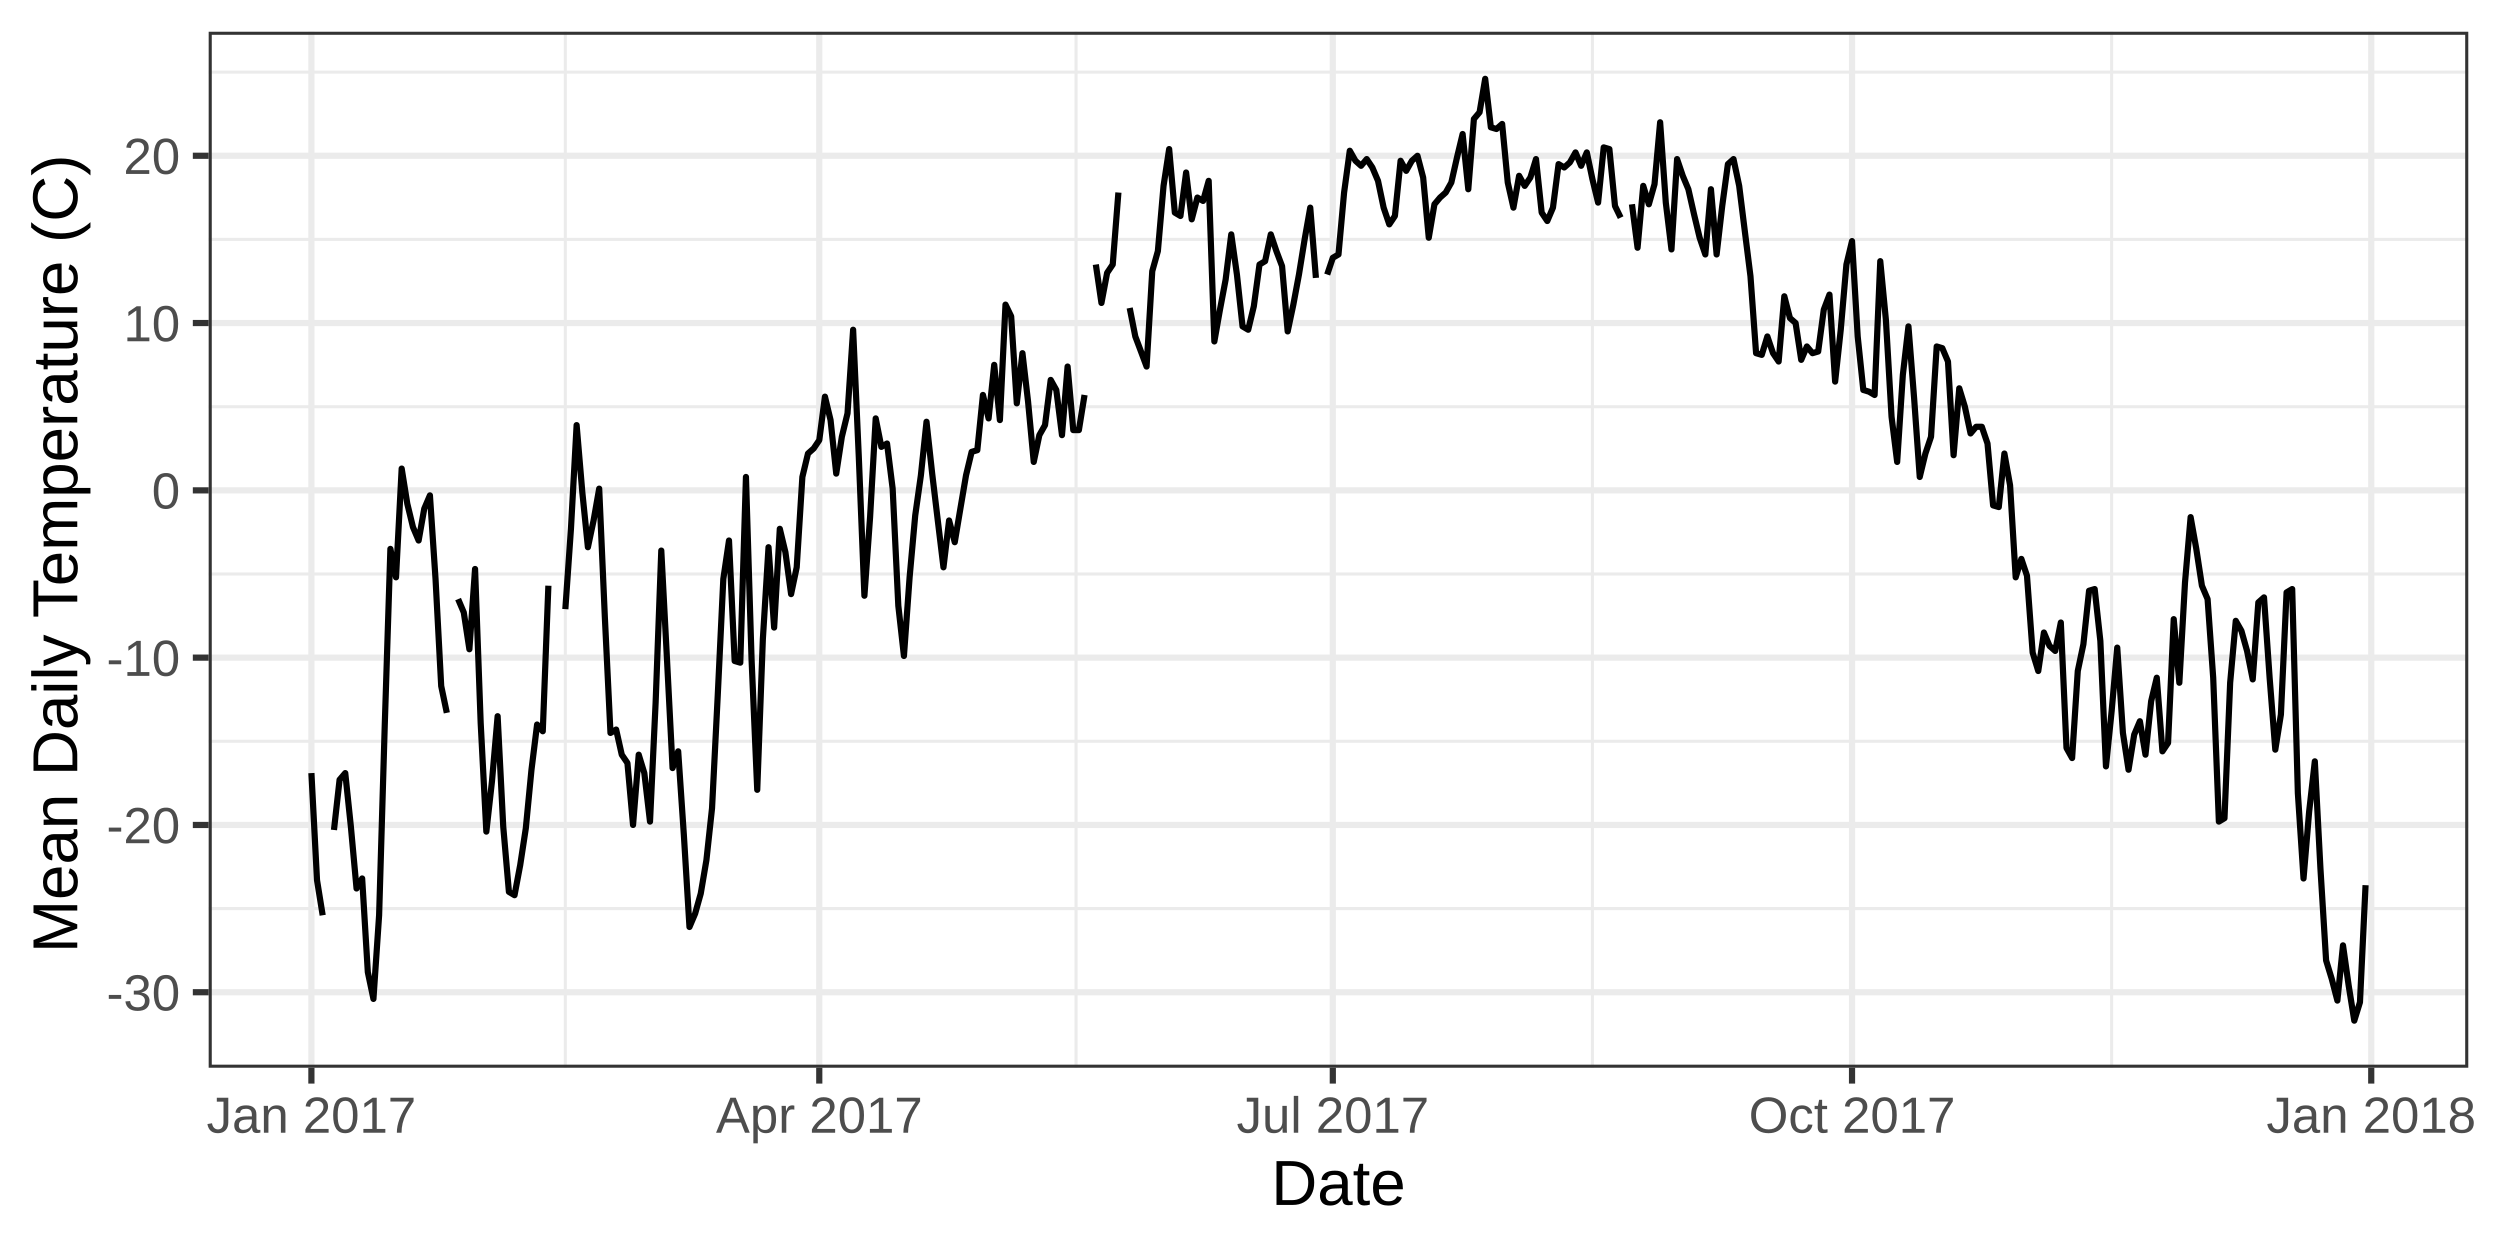
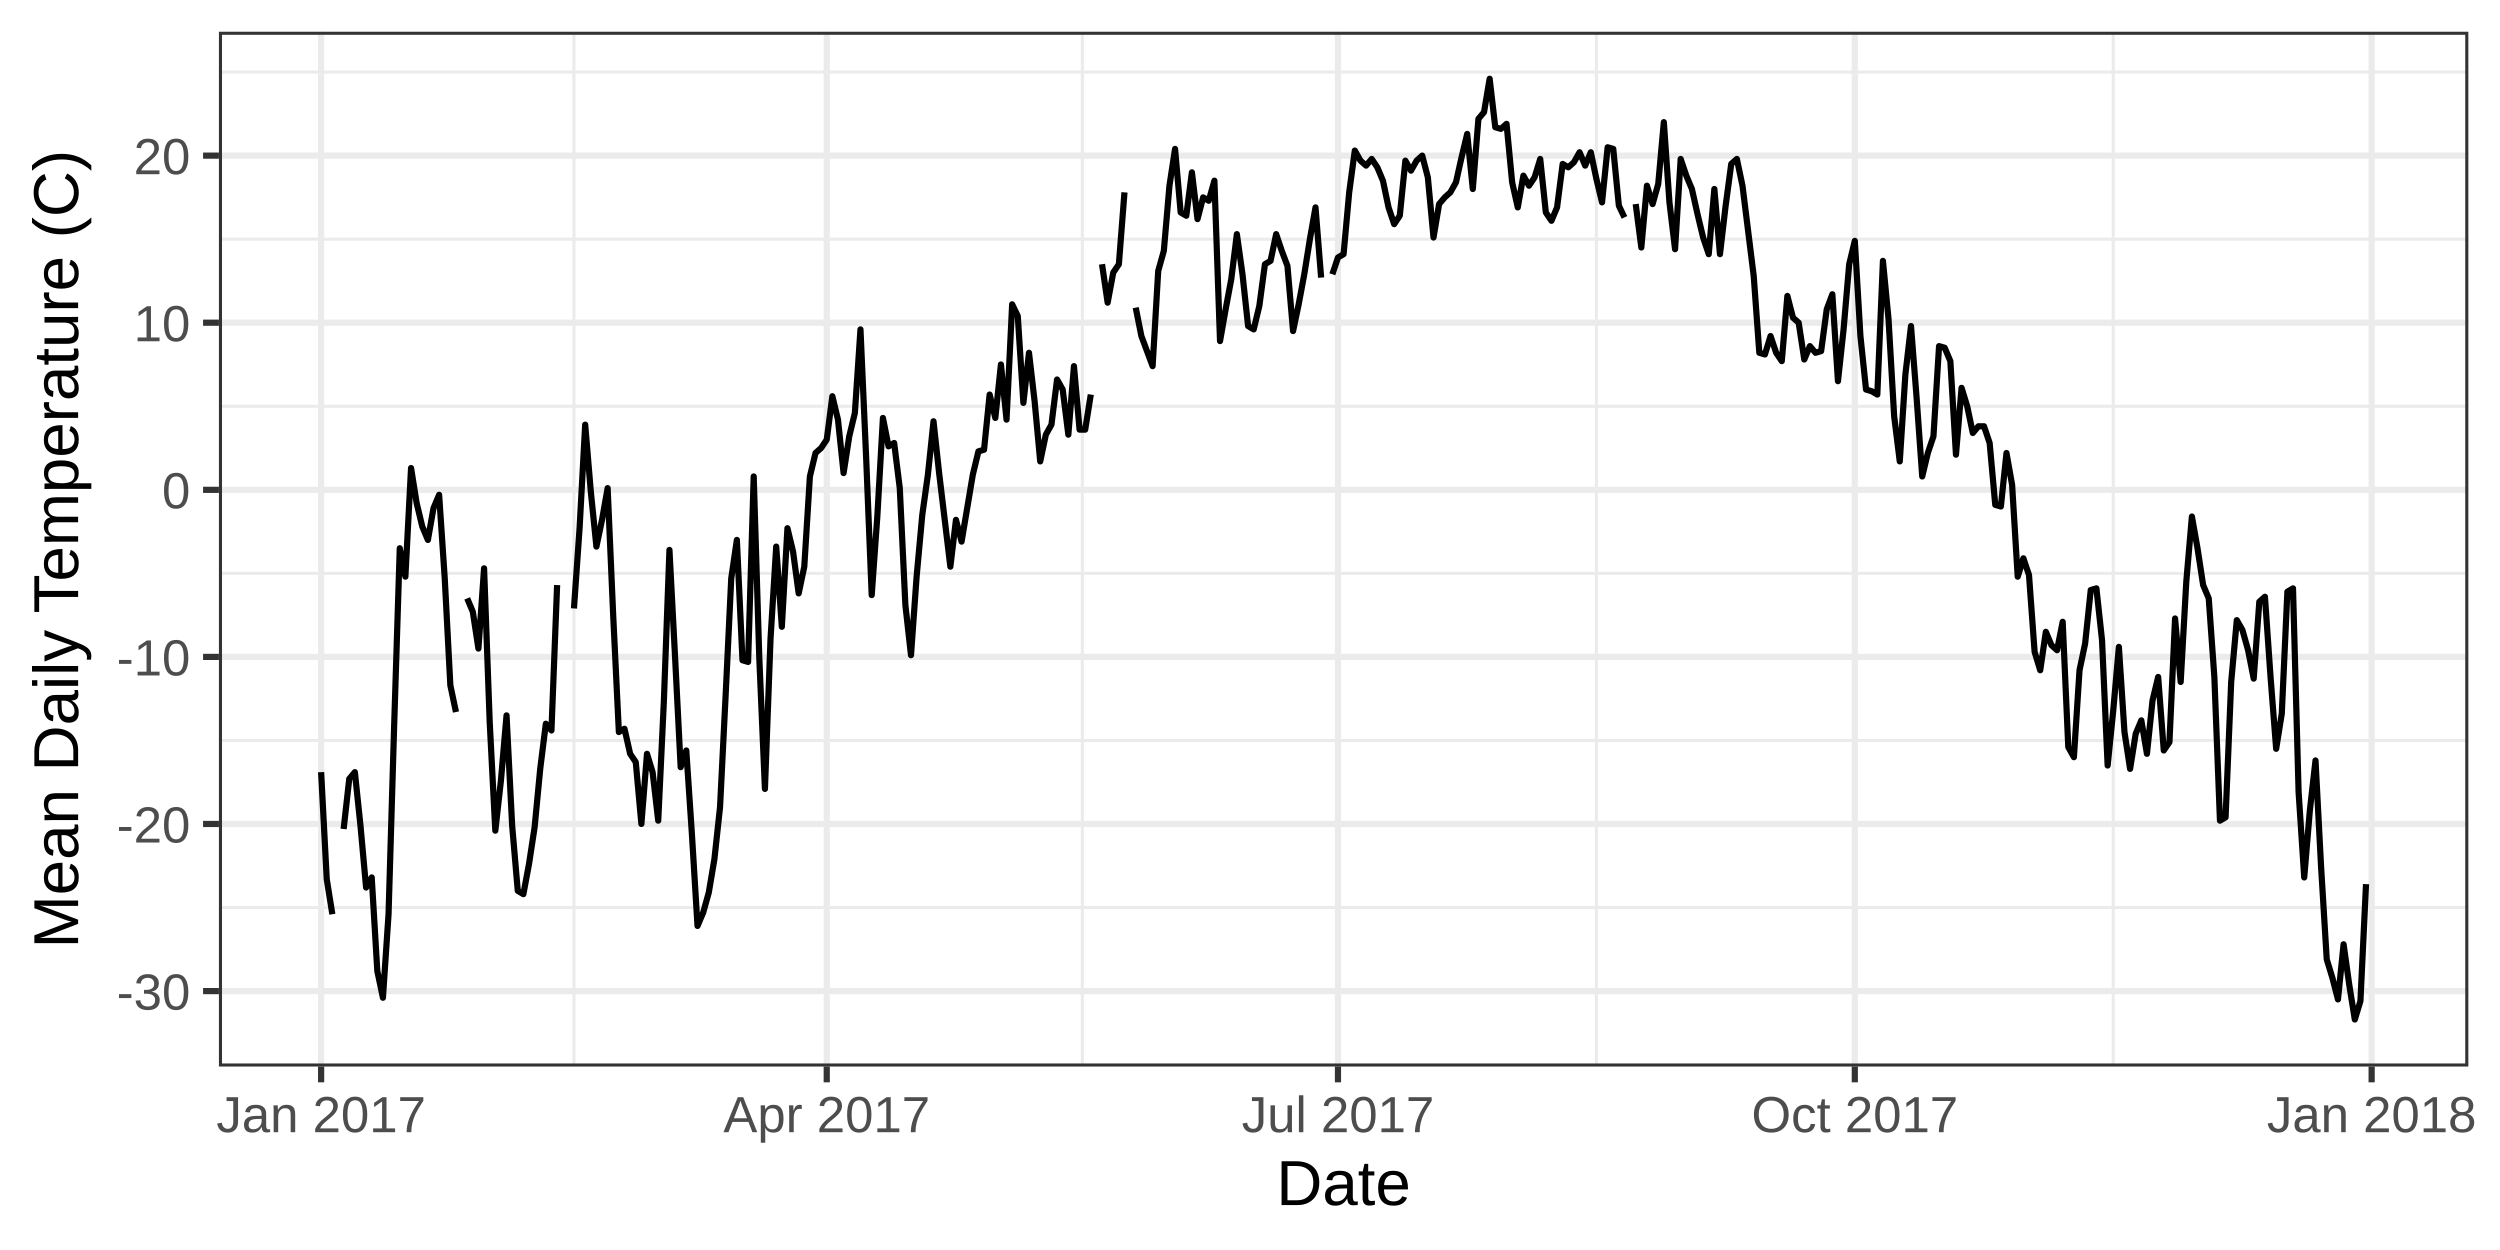
- <svg xmlns="http://www.w3.org/2000/svg" viewBox="0 0 432.00 216.00">
+ <svg xmlns="http://www.w3.org/2000/svg" class="svglite" width="432.00pt" height="216.00pt" viewBox="0 0 432.00 216.00">
  <defs>
    <style type="text/css">
-     line, polyline, polygon, path, rect, circle {
+     .svglite line, .svglite polyline, .svglite polygon, .svglite path, .svglite rect, .svglite circle {
      fill: none;
      stroke: #000000;
      stroke-linecap: round;
      stroke-linejoin: round;
      stroke-miterlimit: 10.00;
    }
  </style>
  </defs>
  <rect width="100%" height="100%" style="stroke: none; fill: #FFFFFF;" />
-   <rect x="0.00" y="0" width="432.00" height="216.00" style="stroke-width: 1.07; stroke: #FFFFFF; fill: #FFFFFF;" />
  <defs>
-     <clipPath id="cpMzYuMDZ8NDI2LjUyfDE4NC41MXw1LjQ4">
-       <rect x="36.06" y="5.48" width="390.46" height="179.03" />
-     </clipPath>
-   </defs>
-   <rect x="36.06" y="5.48" width="390.46" height="179.03" style="stroke-width: 1.07; stroke: none; fill: #FFFFFF;" clip-path="url(#cpMzYuMDZ8NDI2LjUyfDE4NC41MXw1LjQ4)" />
-   <polyline points="36.06,157.00 426.52,157.00 " style="stroke-width: 0.53; stroke: #EBEBEB; stroke-linecap: butt;" clip-path="url(#cpMzYuMDZ8NDI2LjUyfDE4NC41MXw1LjQ4)" />
-   <polyline points="36.06,128.09 426.52,128.09 " style="stroke-width: 0.53; stroke: #EBEBEB; stroke-linecap: butt;" clip-path="url(#cpMzYuMDZ8NDI2LjUyfDE4NC41MXw1LjQ4)" />
-   <polyline points="36.06,99.19 426.52,99.19 " style="stroke-width: 0.53; stroke: #EBEBEB; stroke-linecap: butt;" clip-path="url(#cpMzYuMDZ8NDI2LjUyfDE4NC41MXw1LjQ4)" />
-   <polyline points="36.06,70.28 426.52,70.28 " style="stroke-width: 0.53; stroke: #EBEBEB; stroke-linecap: butt;" clip-path="url(#cpMzYuMDZ8NDI2LjUyfDE4NC41MXw1LjQ4)" />
-   <polyline points="36.06,41.37 426.52,41.37 " style="stroke-width: 0.53; stroke: #EBEBEB; stroke-linecap: butt;" clip-path="url(#cpMzYuMDZ8NDI2LjUyfDE4NC41MXw1LjQ4)" />
-   <polyline points="36.06,12.46 426.52,12.46 " style="stroke-width: 0.53; stroke: #EBEBEB; stroke-linecap: butt;" clip-path="url(#cpMzYuMDZ8NDI2LjUyfDE4NC41MXw1LjQ4)" />
-   <polyline points="97.69,184.51 97.69,5.48 " style="stroke-width: 0.53; stroke: #EBEBEB; stroke-linecap: butt;" clip-path="url(#cpMzYuMDZ8NDI2LjUyfDE4NC41MXw1LjQ4)" />
-   <polyline points="185.94,184.51 185.94,5.48 " style="stroke-width: 0.53; stroke: #EBEBEB; stroke-linecap: butt;" clip-path="url(#cpMzYuMDZ8NDI2LjUyfDE4NC41MXw1LjQ4)" />
-   <polyline points="275.17,184.51 275.17,5.48 " style="stroke-width: 0.53; stroke: #EBEBEB; stroke-linecap: butt;" clip-path="url(#cpMzYuMDZ8NDI2LjUyfDE4NC41MXw1LjQ4)" />
-   <polyline points="364.89,184.51 364.89,5.48 " style="stroke-width: 0.53; stroke: #EBEBEB; stroke-linecap: butt;" clip-path="url(#cpMzYuMDZ8NDI2LjUyfDE4NC41MXw1LjQ4)" />
-   <polyline points="36.06,171.46 426.52,171.46 " style="stroke-width: 1.07; stroke: #EBEBEB; stroke-linecap: butt;" clip-path="url(#cpMzYuMDZ8NDI2LjUyfDE4NC41MXw1LjQ4)" />
-   <polyline points="36.06,142.55 426.52,142.55 " style="stroke-width: 1.07; stroke: #EBEBEB; stroke-linecap: butt;" clip-path="url(#cpMzYuMDZ8NDI2LjUyfDE4NC41MXw1LjQ4)" />
-   <polyline points="36.06,113.64 426.52,113.64 " style="stroke-width: 1.07; stroke: #EBEBEB; stroke-linecap: butt;" clip-path="url(#cpMzYuMDZ8NDI2LjUyfDE4NC41MXw1LjQ4)" />
-   <polyline points="36.06,84.73 426.52,84.73 " style="stroke-width: 1.07; stroke: #EBEBEB; stroke-linecap: butt;" clip-path="url(#cpMzYuMDZ8NDI2LjUyfDE4NC41MXw1LjQ4)" />
-   <polyline points="36.06,55.82 426.52,55.82 " style="stroke-width: 1.07; stroke: #EBEBEB; stroke-linecap: butt;" clip-path="url(#cpMzYuMDZ8NDI2LjUyfDE4NC41MXw1LjQ4)" />
-   <polyline points="36.06,26.92 426.52,26.92 " style="stroke-width: 1.07; stroke: #EBEBEB; stroke-linecap: butt;" clip-path="url(#cpMzYuMDZ8NDI2LjUyfDE4NC41MXw1LjQ4)" />
-   <polyline points="53.81,184.51 53.81,5.48 " style="stroke-width: 1.07; stroke: #EBEBEB; stroke-linecap: butt;" clip-path="url(#cpMzYuMDZ8NDI2LjUyfDE4NC41MXw1LjQ4)" />
-   <polyline points="141.57,184.51 141.57,5.48 " style="stroke-width: 1.07; stroke: #EBEBEB; stroke-linecap: butt;" clip-path="url(#cpMzYuMDZ8NDI2LjUyfDE4NC41MXw1LjQ4)" />
-   <polyline points="230.31,184.51 230.31,5.48 " style="stroke-width: 1.07; stroke: #EBEBEB; stroke-linecap: butt;" clip-path="url(#cpMzYuMDZ8NDI2LjUyfDE4NC41MXw1LjQ4)" />
-   <polyline points="320.03,184.51 320.03,5.48 " style="stroke-width: 1.07; stroke: #EBEBEB; stroke-linecap: butt;" clip-path="url(#cpMzYuMDZ8NDI2LjUyfDE4NC41MXw1LjQ4)" />
-   <polyline points="409.75,184.51 409.75,5.48 " style="stroke-width: 1.07; stroke: #EBEBEB; stroke-linecap: butt;" clip-path="url(#cpMzYuMDZ8NDI2LjUyfDE4NC41MXw1LjQ4)" />
-   <polyline points="53.81,133.59 54.78,152.09 55.76,158.16 " style="stroke-width: 1.07; stroke-linecap: butt;" clip-path="url(#cpMzYuMDZ8NDI2LjUyfDE4NC41MXw1LjQ4)" />
-   <polyline points="57.71,143.42 58.68,134.74 59.66,133.59 60.63,142.84 61.61,153.53 62.58,151.80 63.56,167.99 64.53,172.61 65.51,158.16 66.48,125.49 67.46,94.85 68.43,99.76 69.41,80.97 70.38,87.04 71.36,91.09 72.34,93.40 73.31,87.91 74.29,85.60 75.26,100.05 76.24,118.55 77.21,123.18 " style="stroke-width: 1.07; stroke-linecap: butt;" clip-path="url(#cpMzYuMDZ8NDI2LjUyfDE4NC41MXw1LjQ4)" />
-   <polyline points="79.16,103.52 80.14,105.83 81.11,112.19 82.09,98.32 83.06,124.91 84.04,143.70 85.01,135.03 85.99,123.76 86.96,142.84 87.94,154.11 88.91,154.69 89.89,149.49 90.86,143.13 91.84,133.01 92.81,125.20 93.79,126.36 94.76,101.21 " style="stroke-width: 1.07; stroke-linecap: butt;" clip-path="url(#cpMzYuMDZ8NDI2LjUyfDE4NC41MXw1LjQ4)" />
-   <polyline points="97.69,105.26 98.66,91.38 99.64,73.46 100.62,85.02 101.59,94.56 102.57,89.94 103.54,84.44 104.52,106.70 105.49,126.65 106.47,126.07 107.44,130.41 108.42,131.85 109.39,142.55 110.37,130.41 111.34,133.59 112.32,141.97 113.29,121.45 114.27,95.14 115.24,113.64 116.22,132.72 117.19,129.83 118.17,144.28 119.14,160.18 120.12,157.87 121.09,154.40 122.07,148.62 123.04,139.66 124.02,120.29 124.99,100.05 125.97,93.40 126.95,114.22 127.92,114.51 128.90,82.42 129.87,113.93 130.85,136.48 131.82,110.46 132.80,94.56 133.77,108.44 134.75,91.38 135.72,95.43 136.70,102.66 137.67,98.03 138.65,82.42 139.62,78.37 140.60,77.50 141.57,76.06 142.55,68.54 143.52,72.59 144.50,81.84 145.47,75.48 146.45,71.43 147.42,56.98 148.40,78.95 149.37,102.94 150.35,89.36 151.32,72.30 152.30,77.22 153.28,76.64 154.25,84.44 155.23,104.68 156.20,113.35 157.18,99.76 158.15,89.07 159.13,82.13 160.10,72.88 161.08,81.84 162.05,89.94 163.03,98.03 164.00,89.94 164.98,93.69 165.95,87.91 166.93,82.13 167.90,78.08 168.88,77.79 169.85,68.25 170.83,72.30 171.80,63.05 172.78,72.59 173.75,52.64 174.73,54.67 175.70,69.70 176.68,61.03 177.65,69.41 178.63,79.82 179.60,75.19 180.58,73.46 181.56,65.65 182.53,67.39 183.51,75.19 184.48,63.34 185.46,74.32 186.43,74.32 187.41,68.25 " style="stroke-width: 1.07; stroke-linecap: butt;" clip-path="url(#cpMzYuMDZ8NDI2LjUyfDE4NC41MXw1LjQ4)" />
-   <polyline points="189.36,45.71 190.33,52.35 191.31,47.15 192.28,45.71 193.26,33.27 " style="stroke-width: 1.07; stroke-linecap: butt;" clip-path="url(#cpMzYuMDZ8NDI2LjUyfDE4NC41MXw1LjQ4)" />
-   <polyline points="195.21,53.22 196.18,58.14 197.16,60.74 198.13,63.34 199.11,46.86 200.08,43.39 201.06,32.12 202.03,25.76 203.01,36.74 203.98,37.32 204.96,29.81 205.93,37.90 206.91,34.14 207.89,34.72 208.86,31.25 209.84,59.00 210.81,53.51 211.79,48.31 212.76,40.50 213.74,47.44 214.71,56.40 215.69,56.98 216.66,52.93 217.64,45.71 218.61,45.13 219.59,40.50 220.56,43.39 221.54,45.99 222.51,57.27 223.49,52.64 224.46,47.44 225.44,41.37 226.41,35.88 227.39,48.02 " style="stroke-width: 1.07; stroke-linecap: butt;" clip-path="url(#cpMzYuMDZ8NDI2LjUyfDE4NC41MXw1LjQ4)" />
-   <polyline points="229.34,47.44 230.31,44.55 231.29,43.97 232.26,33.27 233.24,26.05 234.22,27.78 235.19,28.65 236.17,27.49 237.14,28.94 238.12,31.25 239.09,35.88 240.07,38.77 241.04,37.32 242.02,27.78 242.99,29.52 243.97,27.78 244.94,26.92 245.92,30.67 246.89,41.08 247.87,35.30 248.84,34.14 249.82,33.27 250.79,31.54 251.77,27.20 252.74,23.16 253.72,32.70 254.69,20.56 255.67,19.40 256.64,13.62 257.62,22.00 258.59,22.29 259.57,21.42 260.54,31.54 261.52,35.88 262.50,30.38 263.47,32.12 264.45,30.67 265.42,27.49 266.40,36.74 267.37,38.19 268.35,35.88 269.32,28.36 270.30,28.94 271.27,28.07 272.25,26.34 273.22,28.65 274.20,26.34 275.17,30.96 276.15,35.01 277.12,25.47 278.10,25.76 279.07,35.59 280.05,37.61 " style="stroke-width: 1.07; stroke-linecap: butt;" clip-path="url(#cpMzYuMDZ8NDI2LjUyfDE4NC41MXw1LjQ4)" />
-   <polyline points="282.00,35.30 282.97,42.81 283.95,32.12 284.92,35.30 285.90,31.83 286.87,21.13 287.85,35.01 288.83,43.10 289.80,27.49 290.78,30.38 291.75,32.70 292.73,37.03 293.70,41.08 294.68,43.97 295.65,32.70 296.63,43.97 297.60,35.59 298.58,28.36 299.55,27.49 300.53,32.12 301.50,39.92 302.48,47.73 303.45,61.03 304.43,61.32 305.40,58.14 306.38,61.03 307.35,62.47 308.33,51.20 309.30,54.96 310.28,55.82 311.25,62.18 312.23,59.87 313.20,61.03 314.18,60.74 315.15,53.51 316.13,50.91 317.11,65.94 318.08,56.98 319.06,45.71 320.03,41.66 321.01,58.14 321.98,67.39 322.96,67.68 323.93,68.25 324.91,45.13 325.88,55.25 326.86,72.01 327.83,79.82 328.81,64.79 329.78,56.40 330.76,68.83 331.73,82.42 332.71,78.37 333.68,75.48 334.66,59.87 335.63,60.16 336.61,62.47 337.58,78.66 338.56,67.10 339.53,70.28 340.51,74.90 341.48,73.75 342.46,73.75 343.44,76.64 344.41,87.33 345.39,87.62 346.36,78.37 347.34,83.86 348.31,99.76 349.29,96.58 350.26,99.48 351.24,112.77 352.21,115.95 353.19,109.30 354.16,111.62 355.14,112.48 356.11,107.57 357.09,129.25 358.06,130.99 359.04,115.95 360.01,111.33 360.99,102.08 361.96,101.79 362.94,110.75 363.91,132.43 364.89,122.89 365.86,111.91 366.84,126.65 367.81,133.01 368.79,126.94 369.77,124.63 370.74,130.41 371.72,121.16 372.69,117.11 373.67,129.83 374.64,128.38 375.62,106.99 376.59,117.98 377.57,100.63 378.54,89.36 379.52,94.85 380.49,101.21 381.47,103.52 382.44,117.11 383.42,141.97 384.39,141.39 385.37,117.98 386.34,107.28 387.32,109.01 388.29,112.48 389.27,117.40 390.24,104.10 391.22,103.23 392.19,117.11 393.17,129.54 394.14,123.47 395.12,102.37 396.09,101.79 397.07,137.06 398.05,151.80 399.02,140.24 400.00,131.56 400.97,150.06 401.95,165.96 402.92,169.14 403.90,172.90 404.87,163.36 405.85,170.30 406.82,176.37 407.80,173.19 408.77,152.96 " style="stroke-width: 1.07; stroke-linecap: butt;" clip-path="url(#cpMzYuMDZ8NDI2LjUyfDE4NC41MXw1LjQ4)" />
-   <rect x="36.06" y="5.48" width="390.46" height="179.03" style="stroke-width: 1.07; stroke: #333333;" clip-path="url(#cpMzYuMDZ8NDI2LjUyfDE4NC41MXw1LjQ4)" />
-   <defs>
-     <clipPath id="cpMC4wMHw0MzIuMDB8MjE2LjAwfDAuMDA=">
+     <clipPath id="cpMC4wMHw0MzIuMDB8MC4wMHwyMTYuMDA=">
      <rect x="0.00" y="0.00" width="432.00" height="216.00" />
    </clipPath>
  </defs>
-   <g clip-path="url(#cpMC4wMHw0MzIuMDB8MjE2LjAwfDAuMDA=)">
-     <text x="18.41" y="174.61" style="font-size: 8.80px; fill: #4D4D4D; font-family: Arial;" textLength="12.72px" lengthAdjust="spacingAndGlyphs">-30</text>
+   <g clip-path="url(#cpMC4wMHw0MzIuMDB8MC4wMHwyMTYuMDA=)">
+     <rect x="0" y="0.00" width="432.00" height="216.00" style="stroke-width: 1.07; stroke: #FFFFFF; fill: #FFFFFF;" />
  </g>
-   <g clip-path="url(#cpMC4wMHw0MzIuMDB8MjE2LjAwfDAuMDA=)">
-     <text x="18.41" y="145.70" style="font-size: 8.80px; fill: #4D4D4D; font-family: Arial;" textLength="12.72px" lengthAdjust="spacingAndGlyphs">-20</text>
+   <defs>
+     <clipPath id="cpMzcuODN8NDI2LjUyfDUuNDh8MTg0LjI5">
+       <rect x="37.83" y="5.48" width="388.70" height="178.82" />
+     </clipPath>
+   </defs>
+   <g clip-path="url(#cpMzcuODN8NDI2LjUyfDUuNDh8MTg0LjI5)">
+     <rect x="37.83" y="5.48" width="388.70" height="178.82" style="stroke-width: 1.07; stroke: none; fill: #FFFFFF;" />
+     <polyline points="37.83,156.82 426.52,156.82 " style="stroke-width: 0.53; stroke: #EBEBEB; stroke-linecap: butt;" />
+     <polyline points="37.83,127.95 426.52,127.95 " style="stroke-width: 0.53; stroke: #EBEBEB; stroke-linecap: butt;" />
+     <polyline points="37.83,99.07 426.52,99.07 " style="stroke-width: 0.53; stroke: #EBEBEB; stroke-linecap: butt;" />
+     <polyline points="37.83,70.20 426.52,70.20 " style="stroke-width: 0.53; stroke: #EBEBEB; stroke-linecap: butt;" />
+     <polyline points="37.83,41.33 426.52,41.33 " style="stroke-width: 0.53; stroke: #EBEBEB; stroke-linecap: butt;" />
+     <polyline points="37.83,12.45 426.52,12.45 " style="stroke-width: 0.53; stroke: #EBEBEB; stroke-linecap: butt;" />
+     <polyline points="99.18,184.29 99.18,5.48 " style="stroke-width: 0.53; stroke: #EBEBEB; stroke-linecap: butt;" />
+     <polyline points="187.03,184.29 187.03,5.48 " style="stroke-width: 0.53; stroke: #EBEBEB; stroke-linecap: butt;" />
+     <polyline points="275.86,184.29 275.86,5.48 " style="stroke-width: 0.53; stroke: #EBEBEB; stroke-linecap: butt;" />
+     <polyline points="365.17,184.29 365.17,5.48 " style="stroke-width: 0.53; stroke: #EBEBEB; stroke-linecap: butt;" />
+     <polyline points="37.83,171.26 426.52,171.26 " style="stroke-width: 1.07; stroke: #EBEBEB; stroke-linecap: butt;" />
+     <polyline points="37.83,142.38 426.52,142.38 " style="stroke-width: 1.07; stroke: #EBEBEB; stroke-linecap: butt;" />
+     <polyline points="37.83,113.51 426.52,113.51 " style="stroke-width: 1.07; stroke: #EBEBEB; stroke-linecap: butt;" />
+     <polyline points="37.83,84.64 426.52,84.64 " style="stroke-width: 1.07; stroke: #EBEBEB; stroke-linecap: butt;" />
+     <polyline points="37.83,55.76 426.52,55.76 " style="stroke-width: 1.07; stroke: #EBEBEB; stroke-linecap: butt;" />
+     <polyline points="37.83,26.89 426.52,26.89 " style="stroke-width: 1.07; stroke: #EBEBEB; stroke-linecap: butt;" />
+     <polyline points="55.49,184.29 55.49,5.48 " style="stroke-width: 1.07; stroke: #EBEBEB; stroke-linecap: butt;" />
+     <polyline points="142.86,184.29 142.86,5.48 " style="stroke-width: 1.07; stroke: #EBEBEB; stroke-linecap: butt;" />
+     <polyline points="231.20,184.29 231.20,5.48 " style="stroke-width: 1.07; stroke: #EBEBEB; stroke-linecap: butt;" />
+     <polyline points="320.51,184.29 320.51,5.48 " style="stroke-width: 1.07; stroke: #EBEBEB; stroke-linecap: butt;" />
+     <polyline points="409.82,184.29 409.82,5.48 " style="stroke-width: 1.07; stroke: #EBEBEB; stroke-linecap: butt;" />
+     <polyline points="55.49,133.43 56.46,151.91 57.43,157.98 " style="stroke-width: 1.07; stroke-linecap: butt;" />
+     <polyline points="59.38,143.25 60.35,134.59 61.32,133.43 62.29,142.67 63.26,153.36 64.23,151.62 65.20,167.79 66.17,172.41 67.14,157.98 68.11,125.35 69.08,94.74 70.05,99.65 71.03,80.88 72.00,86.95 72.97,90.99 73.94,93.30 74.91,87.81 75.88,85.50 76.85,99.94 77.82,118.42 78.79,123.04 " style="stroke-width: 1.07; stroke-linecap: butt;" />
+     <polyline points="80.73,103.40 81.70,105.71 82.67,112.07 83.65,98.21 84.62,124.77 85.59,143.54 86.56,134.88 87.53,123.62 88.50,142.67 89.47,153.93 90.44,154.51 91.41,149.31 92.38,142.96 93.35,132.86 94.32,125.06 95.29,126.22 96.27,101.10 " style="stroke-width: 1.07; stroke-linecap: butt;" />
+     <polyline points="99.18,105.14 100.15,91.28 101.12,73.38 102.09,84.93 103.06,94.45 104.03,89.83 105.00,84.35 105.97,106.58 106.94,126.50 107.91,125.93 108.89,130.26 109.86,131.70 110.83,142.38 111.80,130.26 112.77,133.43 113.74,141.81 114.71,121.31 115.68,95.03 116.65,113.51 117.62,132.57 118.59,129.68 119.56,144.12 120.53,160.00 121.51,157.69 122.48,154.22 123.45,148.45 124.42,139.50 125.39,120.15 126.36,99.94 127.33,93.30 128.30,114.09 129.27,114.38 130.24,82.33 131.21,113.80 132.18,136.32 133.15,110.33 134.13,94.45 135.10,108.31 136.07,91.28 137.04,95.32 138.01,102.54 138.98,97.92 139.95,82.33 140.92,78.28 141.89,77.42 142.86,75.97 143.83,68.47 144.80,72.51 145.77,81.75 146.75,75.40 147.72,71.36 148.69,56.92 149.66,78.86 150.63,102.83 151.60,89.26 152.57,72.22 153.54,77.13 154.51,76.55 155.48,84.35 156.45,104.56 157.42,113.22 158.39,99.65 159.37,88.97 160.34,82.04 161.31,72.80 162.28,81.75 163.25,89.83 164.22,97.92 165.19,89.83 166.16,93.59 167.13,87.81 168.10,82.04 169.07,78.00 170.04,77.71 171.01,68.18 171.99,72.22 172.96,62.98 173.93,72.51 174.90,52.59 175.87,54.61 176.84,69.62 177.81,60.96 178.78,69.33 179.75,79.73 180.72,75.11 181.69,73.38 182.66,65.58 183.63,67.31 184.61,75.11 185.58,63.27 186.55,74.24 187.52,74.24 188.49,68.18 " style="stroke-width: 1.07; stroke-linecap: butt;" />
+     <polyline points="190.43,45.66 191.40,52.30 192.37,47.10 193.34,45.66 194.31,33.24 " style="stroke-width: 1.07; stroke-linecap: butt;" />
+     <polyline points="196.25,53.16 197.23,58.07 198.20,60.67 199.17,63.27 200.14,46.81 201.11,43.35 202.08,32.09 203.05,25.73 204.02,36.71 204.99,37.28 205.96,29.78 206.93,37.86 207.90,34.11 208.87,34.69 209.85,31.22 210.82,58.94 211.79,53.45 212.76,48.26 213.73,40.46 214.70,47.39 215.67,56.34 216.64,56.92 217.61,52.88 218.58,45.66 219.55,45.08 220.52,40.46 221.49,43.35 222.47,45.95 223.44,57.21 224.41,52.59 225.38,47.39 226.35,41.33 227.32,35.84 228.29,47.97 " style="stroke-width: 1.07; stroke-linecap: butt;" />
+     <polyline points="230.23,47.39 231.20,44.50 232.17,43.92 233.14,33.24 234.11,26.02 235.09,27.76 236.06,28.62 237.03,27.47 238.00,28.91 238.97,31.22 239.94,35.84 240.91,38.73 241.88,37.28 242.85,27.76 243.82,29.49 244.79,27.76 245.76,26.89 246.73,30.64 247.71,41.04 248.68,35.26 249.65,34.11 250.62,33.24 251.59,31.51 252.56,27.18 253.53,23.14 254.50,32.66 255.47,20.54 256.44,19.38 257.41,13.61 258.38,21.98 259.35,22.27 260.33,21.40 261.30,31.51 262.27,35.84 263.24,30.35 264.21,32.09 265.18,30.64 266.15,27.47 267.12,36.71 268.09,38.15 269.06,35.84 270.03,28.33 271.00,28.91 271.97,28.04 272.95,26.31 273.92,28.62 274.89,26.31 275.86,30.93 276.83,34.97 277.80,25.45 278.77,25.73 279.74,35.55 280.71,37.57 " style="stroke-width: 1.07; stroke-linecap: butt;" />
+     <polyline points="282.65,35.26 283.62,42.77 284.59,32.09 285.57,35.26 286.54,31.80 287.51,21.11 288.48,34.97 289.45,43.06 290.42,27.47 291.39,30.35 292.36,32.66 293.33,37.00 294.30,41.04 295.27,43.92 296.24,32.66 297.21,43.92 298.19,35.55 299.16,28.33 300.13,27.47 301.10,32.09 302.07,39.88 303.04,47.68 304.01,60.96 304.98,61.25 305.95,58.07 306.92,60.96 307.89,62.40 308.86,51.14 309.83,54.90 310.81,55.76 311.78,62.12 312.75,59.81 313.72,60.96 314.69,60.67 315.66,53.45 316.63,50.85 317.60,65.87 318.57,56.92 319.54,45.66 320.51,41.62 321.48,58.07 322.45,67.31 323.42,67.60 324.40,68.18 325.37,45.08 326.34,55.19 327.31,71.93 328.28,79.73 329.25,64.71 330.22,56.34 331.19,68.76 332.16,82.33 333.13,78.28 334.10,75.40 335.07,59.81 336.04,60.09 337.02,62.40 337.99,78.57 338.96,67.02 339.93,70.20 340.90,74.82 341.87,73.66 342.84,73.66 343.81,76.55 344.78,87.24 345.75,87.52 346.72,78.28 347.69,83.77 348.66,99.65 349.64,96.48 350.61,99.36 351.58,112.64 352.55,115.82 353.52,109.18 354.49,111.49 355.46,112.36 356.43,107.45 357.40,129.10 358.37,130.84 359.34,115.82 360.31,111.20 361.28,101.96 362.26,101.67 363.23,110.62 364.20,132.28 365.17,122.75 366.14,111.78 367.11,126.50 368.08,132.86 369.05,126.79 370.02,124.48 370.99,130.26 371.96,121.02 372.93,116.98 373.90,129.68 374.88,128.24 375.85,106.87 376.82,117.84 377.79,100.52 378.76,89.26 379.73,94.74 380.70,101.10 381.67,103.40 382.64,116.98 383.61,141.81 384.58,141.23 385.55,117.84 386.52,107.16 387.50,108.89 388.47,112.36 389.44,117.26 390.41,103.98 391.38,103.12 392.35,116.98 393.32,129.39 394.29,123.33 395.26,102.25 396.23,101.67 397.20,136.90 398.17,151.62 399.14,140.07 400.12,131.41 401.09,149.89 402.06,165.77 403.03,168.95 404.00,172.70 404.97,163.17 405.94,170.10 406.91,176.17 407.88,172.99 408.85,152.78 " style="stroke-width: 1.07; stroke-linecap: butt;" />
+     <rect x="37.83" y="5.48" width="388.70" height="178.82" style="stroke-width: 1.07; stroke: #333333;" />
  </g>
-   <g clip-path="url(#cpMC4wMHw0MzIuMDB8MjE2LjAwfDAuMDA=)">
-     <text x="18.41" y="116.79" style="font-size: 8.80px; fill: #4D4D4D; font-family: Arial;" textLength="12.72px" lengthAdjust="spacingAndGlyphs">-10</text>
-   </g>
-   <g clip-path="url(#cpMC4wMHw0MzIuMDB8MjE2LjAwfDAuMDA=)">
-     <text x="26.23" y="87.88" style="font-size: 8.80px; fill: #4D4D4D; font-family: Arial;" textLength="4.89px" lengthAdjust="spacingAndGlyphs">0</text>
-   </g>
-   <g clip-path="url(#cpMC4wMHw0MzIuMDB8MjE2LjAwfDAuMDA=)">
-     <text x="21.34" y="58.97" style="font-size: 8.80px; fill: #4D4D4D; font-family: Arial;" textLength="9.79px" lengthAdjust="spacingAndGlyphs">10</text>
-   </g>
-   <g clip-path="url(#cpMC4wMHw0MzIuMDB8MjE2LjAwfDAuMDA=)">
-     <text x="21.34" y="30.06" style="font-size: 8.80px; fill: #4D4D4D; font-family: Arial;" textLength="9.79px" lengthAdjust="spacingAndGlyphs">20</text>
-   </g>
-   <polyline points="33.32,171.46 36.06,171.46 " style="stroke-width: 1.07; stroke: #333333; stroke-linecap: butt;" clip-path="url(#cpMC4wMHw0MzIuMDB8MjE2LjAwfDAuMDA=)" />
-   <polyline points="33.32,142.55 36.06,142.55 " style="stroke-width: 1.07; stroke: #333333; stroke-linecap: butt;" clip-path="url(#cpMC4wMHw0MzIuMDB8MjE2LjAwfDAuMDA=)" />
-   <polyline points="33.32,113.64 36.06,113.64 " style="stroke-width: 1.07; stroke: #333333; stroke-linecap: butt;" clip-path="url(#cpMC4wMHw0MzIuMDB8MjE2LjAwfDAuMDA=)" />
-   <polyline points="33.32,84.73 36.06,84.73 " style="stroke-width: 1.07; stroke: #333333; stroke-linecap: butt;" clip-path="url(#cpMC4wMHw0MzIuMDB8MjE2LjAwfDAuMDA=)" />
-   <polyline points="33.32,55.82 36.06,55.82 " style="stroke-width: 1.07; stroke: #333333; stroke-linecap: butt;" clip-path="url(#cpMC4wMHw0MzIuMDB8MjE2LjAwfDAuMDA=)" />
-   <polyline points="33.32,26.92 36.06,26.92 " style="stroke-width: 1.07; stroke: #333333; stroke-linecap: butt;" clip-path="url(#cpMC4wMHw0MzIuMDB8MjE2LjAwfDAuMDA=)" />
-   <polyline points="53.81,187.25 53.81,184.51 " style="stroke-width: 1.07; stroke: #333333; stroke-linecap: butt;" clip-path="url(#cpMC4wMHw0MzIuMDB8MjE2LjAwfDAuMDA=)" />
-   <polyline points="141.57,187.25 141.57,184.51 " style="stroke-width: 1.07; stroke: #333333; stroke-linecap: butt;" clip-path="url(#cpMC4wMHw0MzIuMDB8MjE2LjAwfDAuMDA=)" />
-   <polyline points="230.31,187.25 230.31,184.51 " style="stroke-width: 1.07; stroke: #333333; stroke-linecap: butt;" clip-path="url(#cpMC4wMHw0MzIuMDB8MjE2LjAwfDAuMDA=)" />
-   <polyline points="320.03,187.25 320.03,184.51 " style="stroke-width: 1.07; stroke: #333333; stroke-linecap: butt;" clip-path="url(#cpMC4wMHw0MzIuMDB8MjE2LjAwfDAuMDA=)" />
-   <polyline points="409.75,187.25 409.75,184.51 " style="stroke-width: 1.07; stroke: #333333; stroke-linecap: butt;" clip-path="url(#cpMC4wMHw0MzIuMDB8MjE2LjAwfDAuMDA=)" />
-   <g clip-path="url(#cpMC4wMHw0MzIuMDB8MjE2LjAwfDAuMDA=)">
-     <text x="35.70" y="195.74" style="font-size: 8.80px; fill: #4D4D4D; font-family: Arial;" textLength="36.21px" lengthAdjust="spacingAndGlyphs">Jan 2017</text>
-   </g>
-   <g clip-path="url(#cpMC4wMHw0MzIuMDB8MjE2LjAwfDAuMDA=)">
-     <text x="123.72" y="195.74" style="font-size: 8.80px; fill: #4D4D4D; font-family: Arial;" textLength="35.72px" lengthAdjust="spacingAndGlyphs">Apr 2017</text>
-   </g>
-   <g clip-path="url(#cpMC4wMHw0MzIuMDB8MjE2LjAwfDAuMDA=)">
-     <text x="213.68" y="195.74" style="font-size: 8.80px; fill: #4D4D4D; font-family: Arial;" textLength="33.27px" lengthAdjust="spacingAndGlyphs">Jul 2017</text>
-   </g>
-   <g clip-path="url(#cpMC4wMHw0MzIuMDB8MjE2LjAwfDAuMDA=)">
-     <text x="302.18" y="195.74" style="font-size: 8.80px; fill: #4D4D4D; font-family: Arial;" textLength="35.71px" lengthAdjust="spacingAndGlyphs">Oct 2017</text>
-   </g>
-   <g clip-path="url(#cpMC4wMHw0MzIuMDB8MjE2LjAwfDAuMDA=)">
-     <text x="391.64" y="195.74" style="font-size: 8.80px; fill: #4D4D4D; font-family: Arial;" textLength="36.21px" lengthAdjust="spacingAndGlyphs">Jan 2018</text>
-   </g>
-   <g clip-path="url(#cpMC4wMHw0MzIuMDB8MjE2LjAwfDAuMDA=)">
-     <text x="219.67" y="208.21" style="font-size: 11.00px; font-family: Arial;" textLength="23.24px" lengthAdjust="spacingAndGlyphs">Date</text>
-   </g>
-   <g clip-path="url(#cpMC4wMHw0MzIuMDB8MjE2LjAwfDAuMDA=)">
-     <text transform="translate(13.35,164.68) rotate(-90)" style="font-size: 11.00px; font-family: Arial;" textLength="139.37px" lengthAdjust="spacingAndGlyphs">Mean Daily Temperature (C)</text>
+   <g clip-path="url(#cpMC4wMHw0MzIuMDB8MC4wMHwyMTYuMDA=)">
+     <text x="32.89" y="174.47" text-anchor="end" style="font-size: 8.80px; fill: #4D4D4D; font-family: Arial;" textLength="14.36px" lengthAdjust="spacingAndGlyphs">-30</text>
+     <text x="32.89" y="145.59" text-anchor="end" style="font-size: 8.80px; fill: #4D4D4D; font-family: Arial;" textLength="14.36px" lengthAdjust="spacingAndGlyphs">-20</text>
+     <text x="32.89" y="116.72" text-anchor="end" style="font-size: 8.80px; fill: #4D4D4D; font-family: Arial;" textLength="14.36px" lengthAdjust="spacingAndGlyphs">-10</text>
+     <text x="32.89" y="87.84" text-anchor="end" style="font-size: 8.80px; fill: #4D4D4D; font-family: Arial;" textLength="5.59px" lengthAdjust="spacingAndGlyphs">0</text>
+     <text x="32.89" y="58.97" text-anchor="end" style="font-size: 8.80px; fill: #4D4D4D; font-family: Arial;" textLength="11.19px" lengthAdjust="spacingAndGlyphs">10</text>
+     <text x="32.89" y="30.10" text-anchor="end" style="font-size: 8.80px; fill: #4D4D4D; font-family: Arial;" textLength="11.19px" lengthAdjust="spacingAndGlyphs">20</text>
+     <polyline points="35.09,171.26 37.83,171.26 " style="stroke-width: 1.07; stroke: #333333; stroke-linecap: butt;" />
+     <polyline points="35.09,142.38 37.83,142.38 " style="stroke-width: 1.07; stroke: #333333; stroke-linecap: butt;" />
+     <polyline points="35.09,113.51 37.83,113.51 " style="stroke-width: 1.07; stroke: #333333; stroke-linecap: butt;" />
+     <polyline points="35.09,84.64 37.83,84.64 " style="stroke-width: 1.07; stroke: #333333; stroke-linecap: butt;" />
+     <polyline points="35.09,55.76 37.83,55.76 " style="stroke-width: 1.07; stroke: #333333; stroke-linecap: butt;" />
+     <polyline points="35.09,26.89 37.83,26.89 " style="stroke-width: 1.07; stroke: #333333; stroke-linecap: butt;" />
+     <polyline points="55.49,187.03 55.49,184.29 " style="stroke-width: 1.07; stroke: #333333; stroke-linecap: butt;" />
+     <polyline points="142.86,187.03 142.86,184.29 " style="stroke-width: 1.07; stroke: #333333; stroke-linecap: butt;" />
+     <polyline points="231.20,187.03 231.20,184.29 " style="stroke-width: 1.07; stroke: #333333; stroke-linecap: butt;" />
+     <polyline points="320.51,187.03 320.51,184.29 " style="stroke-width: 1.07; stroke: #333333; stroke-linecap: butt;" />
+     <polyline points="409.82,187.03 409.82,184.29 " style="stroke-width: 1.07; stroke: #333333; stroke-linecap: butt;" />
+     <text x="55.49" y="195.64" text-anchor="middle" style="font-size: 8.80px; fill: #4D4D4D; font-family: Arial;" textLength="38.73px" lengthAdjust="spacingAndGlyphs">Jan 2017</text>
+     <text x="142.86" y="195.64" text-anchor="middle" style="font-size: 8.80px; fill: #4D4D4D; font-family: Arial;" textLength="40.39px" lengthAdjust="spacingAndGlyphs">Apr 2017</text>
+     <text x="231.20" y="195.64" text-anchor="middle" style="font-size: 8.80px; fill: #4D4D4D; font-family: Arial;" textLength="35.78px" lengthAdjust="spacingAndGlyphs">Jul 2017</text>
+     <text x="320.51" y="195.64" text-anchor="middle" style="font-size: 8.80px; fill: #4D4D4D; font-family: Arial;" textLength="40.38px" lengthAdjust="spacingAndGlyphs">Oct 2017</text>
+     <text x="409.82" y="195.64" text-anchor="middle" style="font-size: 8.80px; fill: #4D4D4D; font-family: Arial;" textLength="38.73px" lengthAdjust="spacingAndGlyphs">Jan 2018</text>
+     <text x="232.17" y="208.23" text-anchor="middle" style="font-size: 11.00px; font-family: Arial;" textLength="26.29px" lengthAdjust="spacingAndGlyphs">Date</text>
+     <text transform="translate(13.50,94.89) rotate(-90)" text-anchor="middle" style="font-size: 11.00px; font-family: Arial;" textLength="154.24px" lengthAdjust="spacingAndGlyphs">Mean Daily Temperature (C)</text>
  </g>
</svg>
